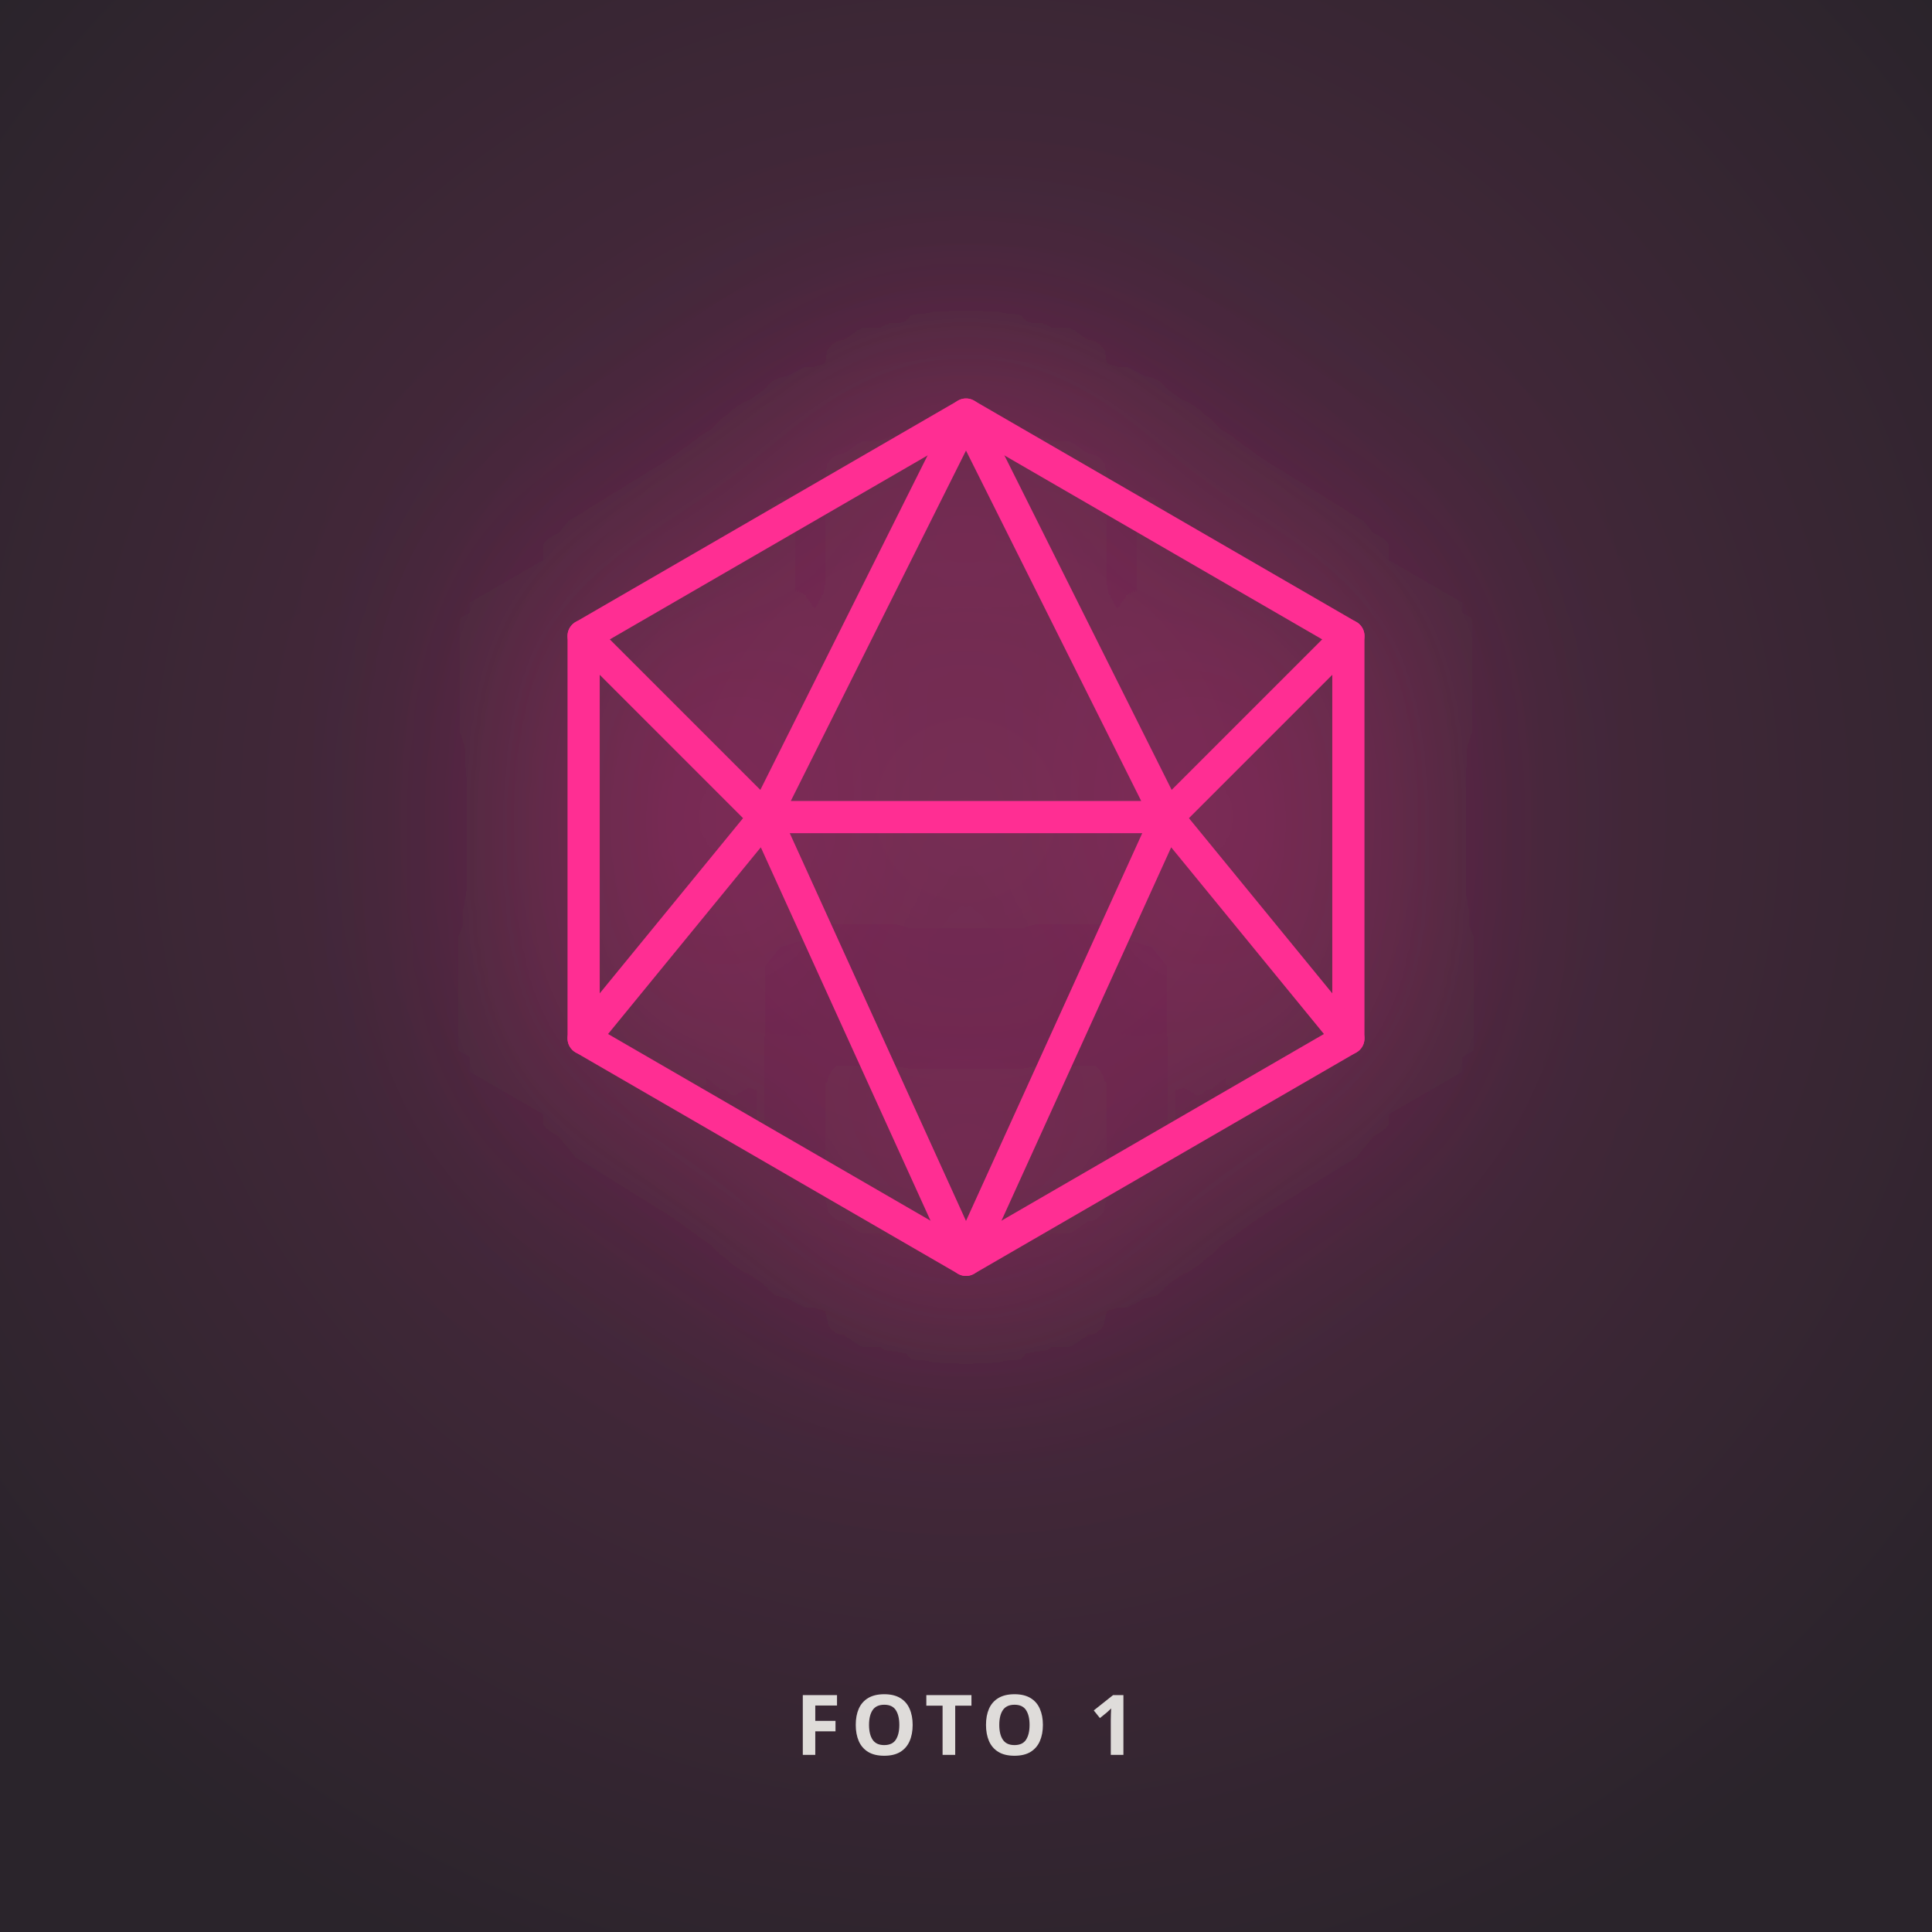
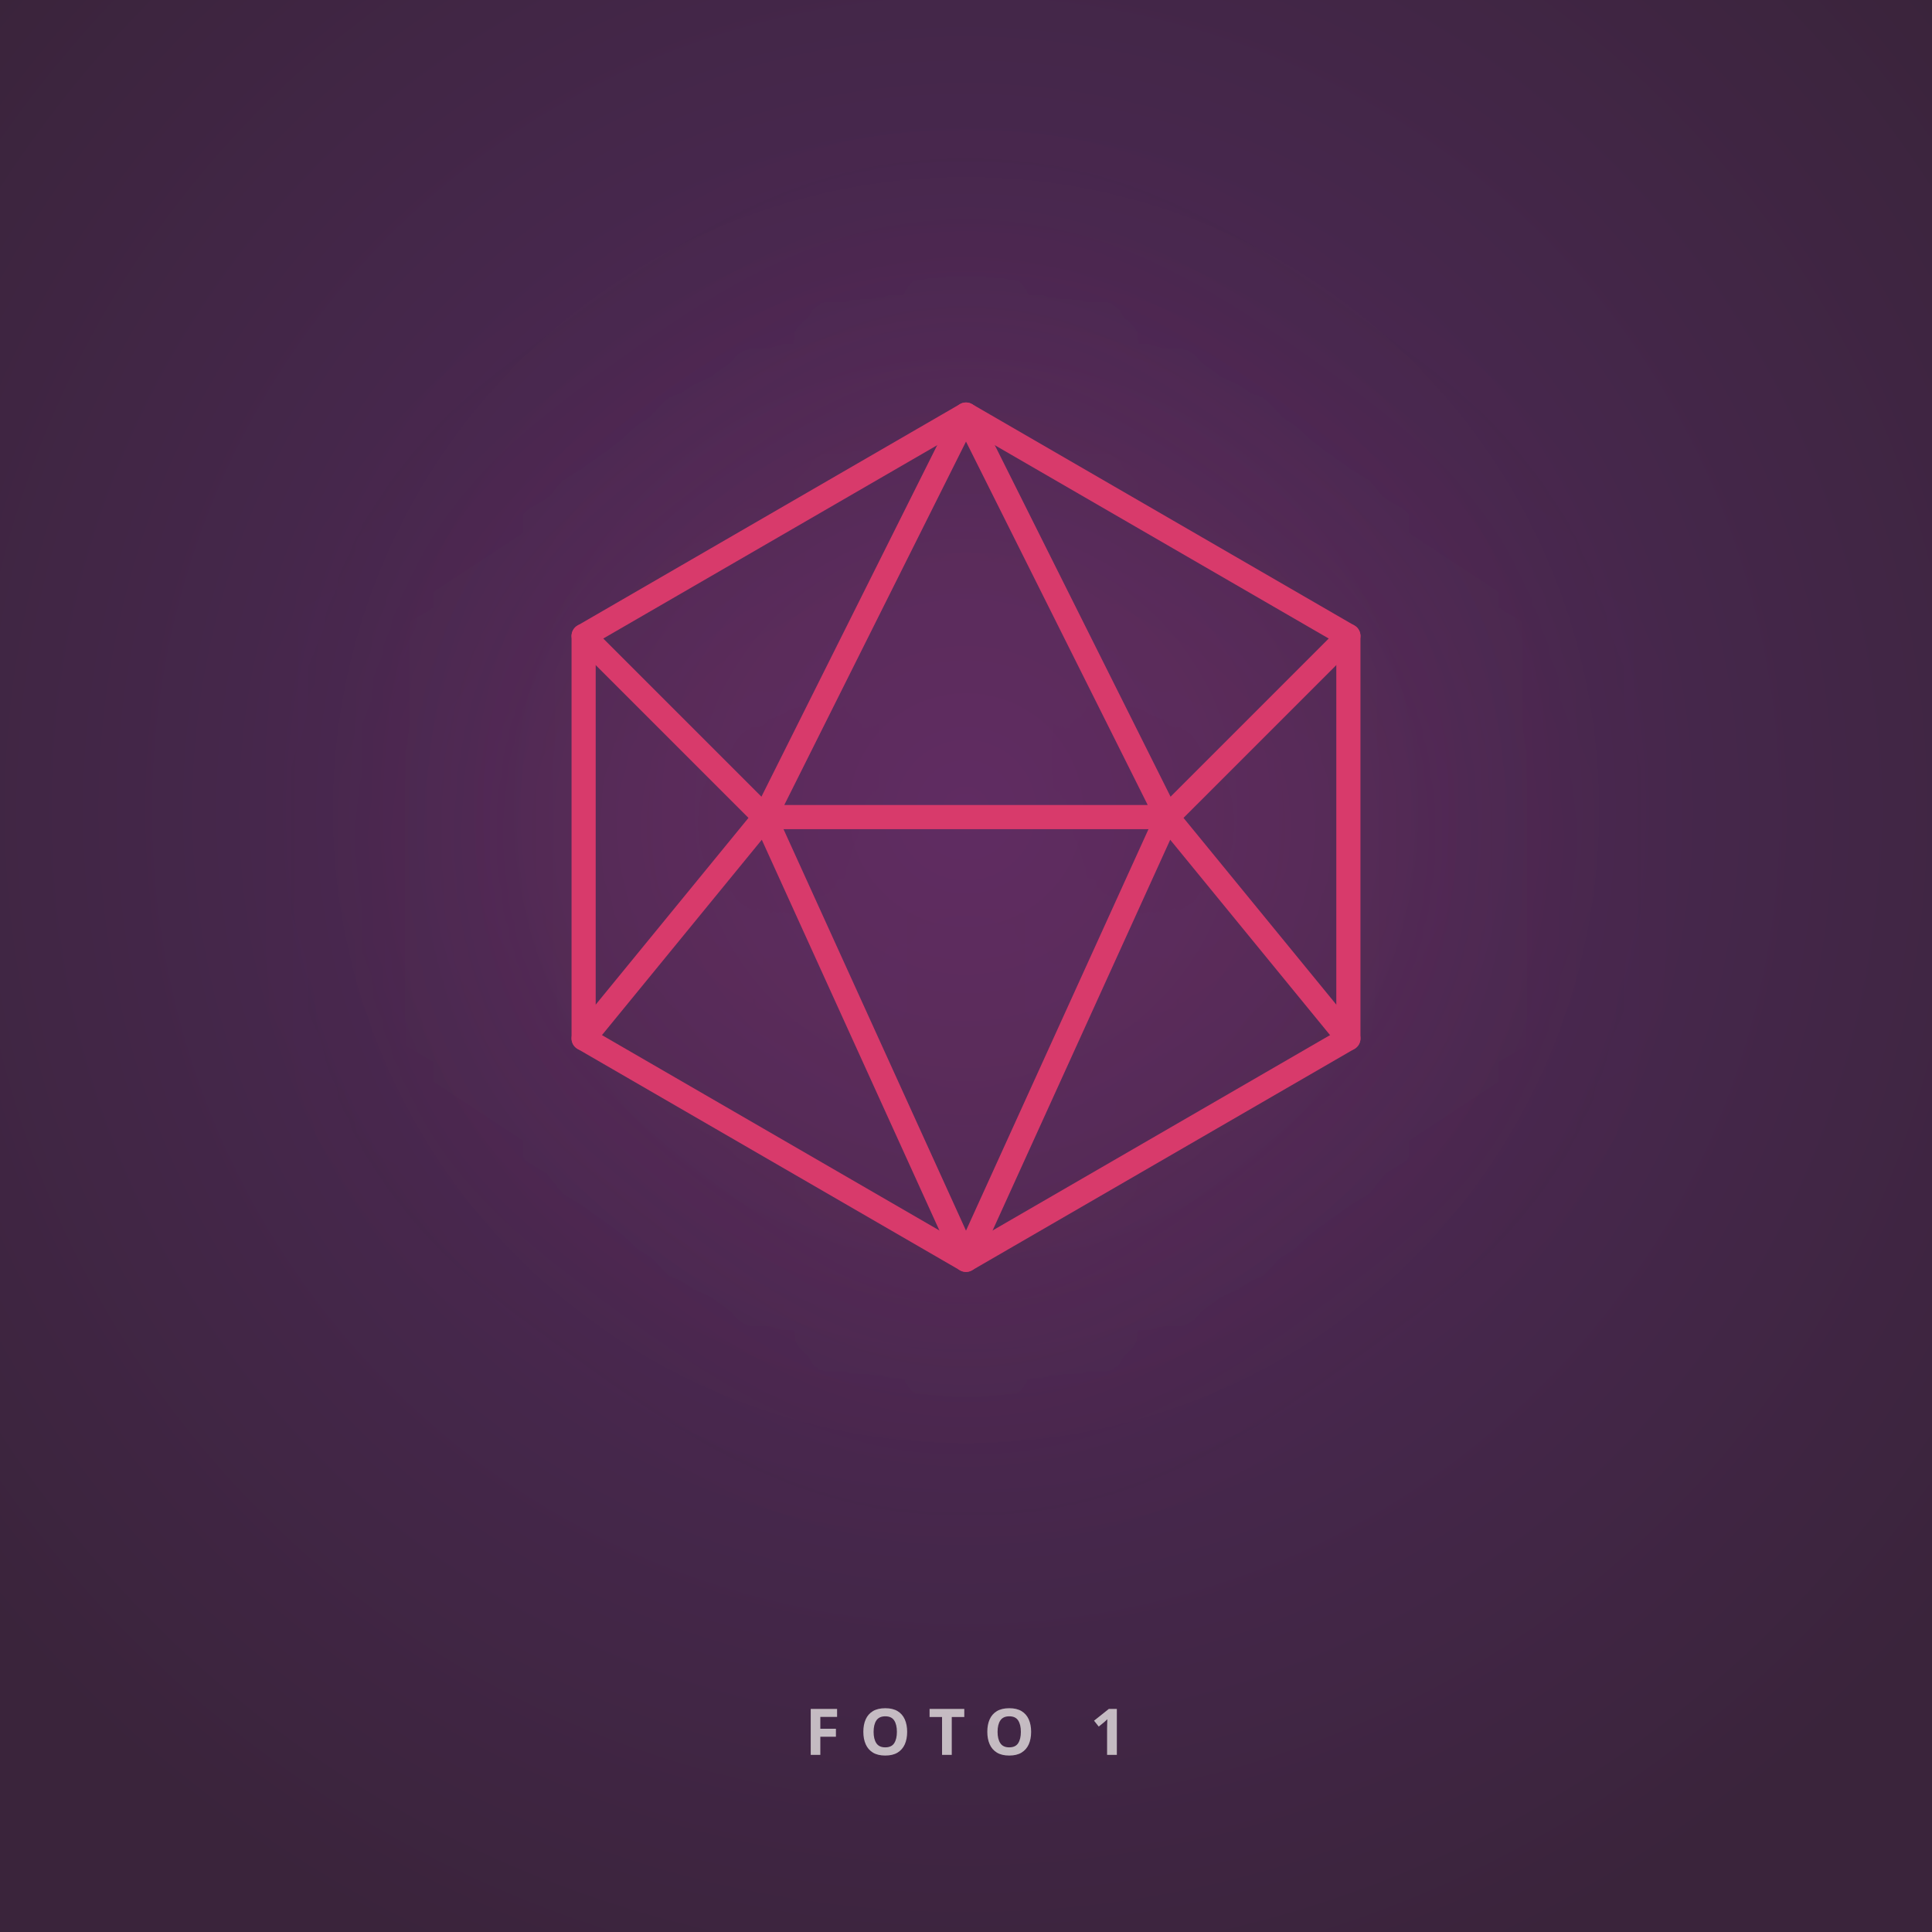
<svg xmlns="http://www.w3.org/2000/svg" viewBox="0 0 600 600">
  <defs>
    <radialGradient id="g" cx="50%" cy="42%" r="65%">
-       <stop offset="0" stop-color="#5a2b47" />
-       <stop offset="1" stop-color="#2a242b" />
+       <stop offset="0" stop-color="#552b61" />
+       <stop offset="1" stop-color="#3a243b" />
    </radialGradient>
    <filter id="b" x="-50%" y="-50%" width="200%" height="200%">
-       <feGaussianBlur stdDeviation="6" />
+       <feGaussianBlur stdDeviation="8" />
    </filter>
  </defs>
  <rect width="600" height="600" fill="url(#g)" />
-   <g transform="translate(150 110) scale(6.25)" fill="none" stroke="#ff2e93" stroke-width="1.6" stroke-linecap="round" stroke-linejoin="round">
-     <g filter="url(#b)" opacity=".8">
+   <g transform="translate(150 110) scale(6.25)" fill="none" stroke="#d83a6b" stroke-width="1.2" stroke-linecap="round" stroke-linejoin="round">
+     <g filter="url(#b)" opacity=".45">
      <path d="M24 3l19 11v20L24 45 5 34V14z" />
      <path d="M24 3l-10 20h20z" />
      <path d="M14 23L5 14M34 23l9-9M14 23l10 22 10-22M14 23L5 34M34 23l9 11" />
    </g>
    <path d="M24 3l19 11v20L24 45 5 34V14z" />
    <path d="M24 3l-10 20h20z" />
    <path d="M14 23L5 14M34 23l9-9M14 23l10 22 10-22M14 23L5 34M34 23l9 11" />
  </g>
-   <text x="300" y="545" fill="#fdfbf7" fill-opacity=".85" font-family="Montserrat,system-ui,sans-serif" font-size="26" font-weight="700" letter-spacing="3" text-anchor="middle">FOTO 1</text>
+   <text x="300" y="545" fill="#fdfbf7" fill-opacity=".7" font-family="Montserrat,system-ui,sans-serif" font-size="20" font-weight="600" letter-spacing="6" text-anchor="middle">FOTO 1</text>
</svg>
